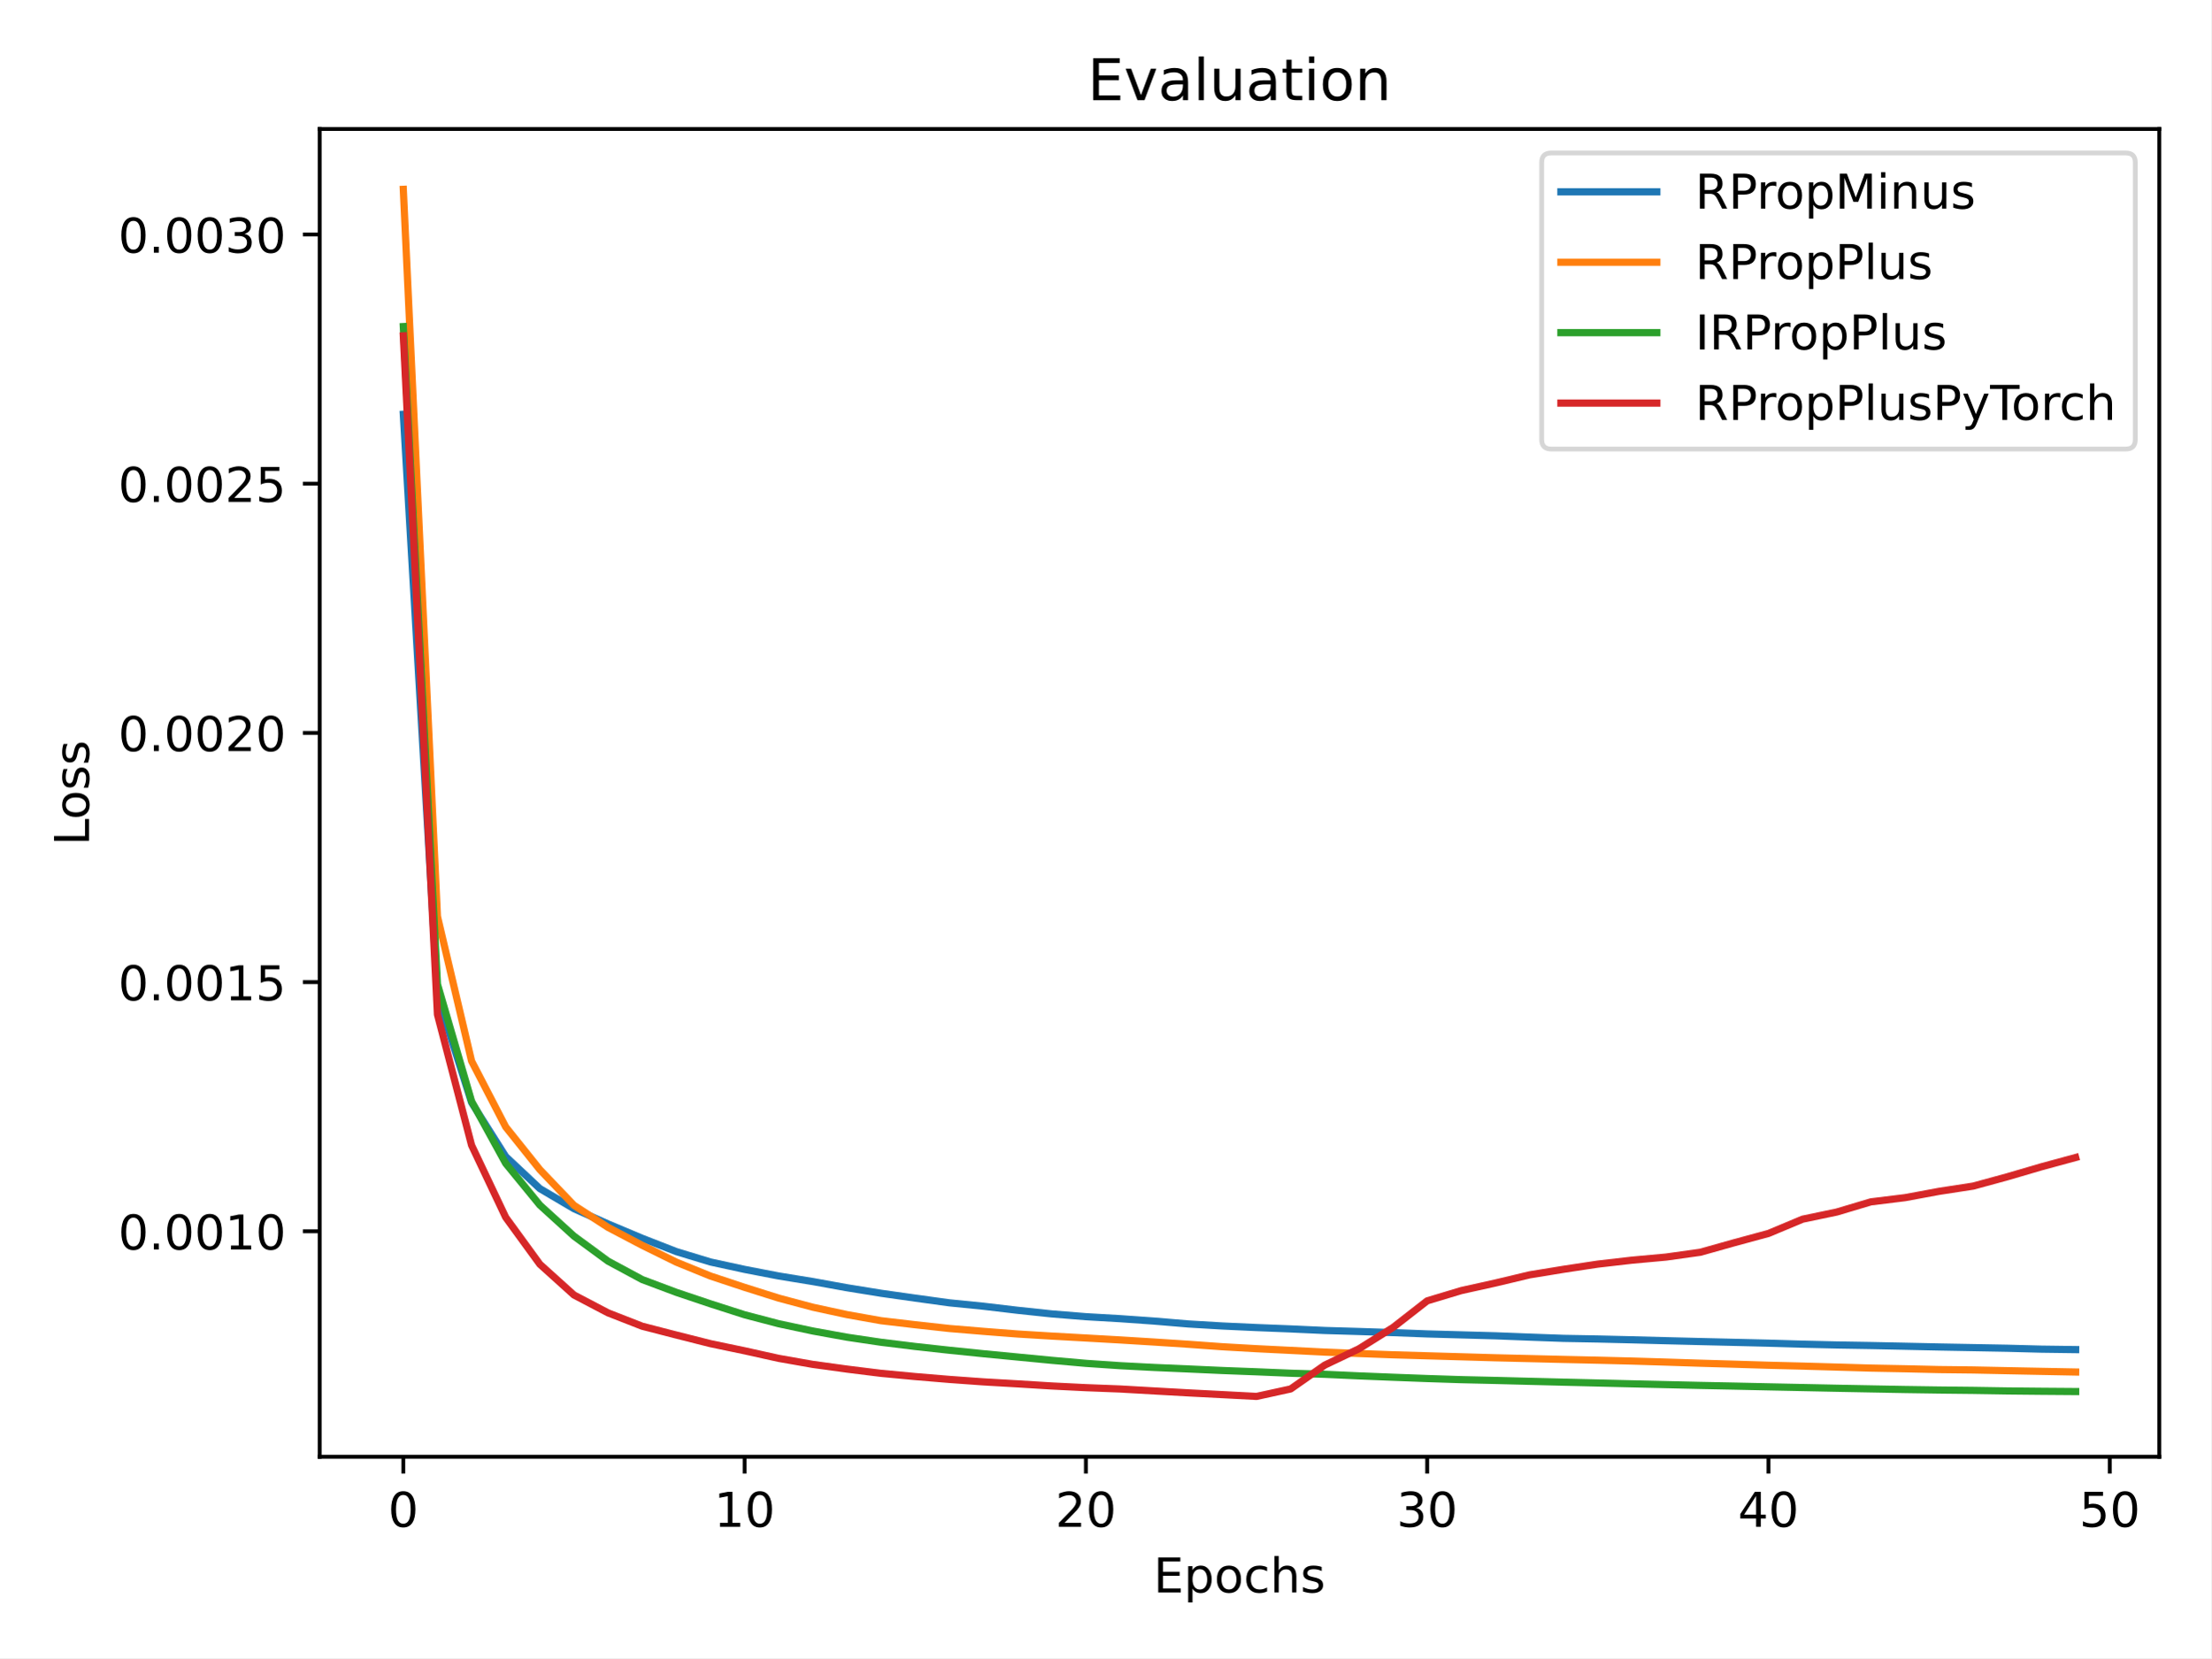
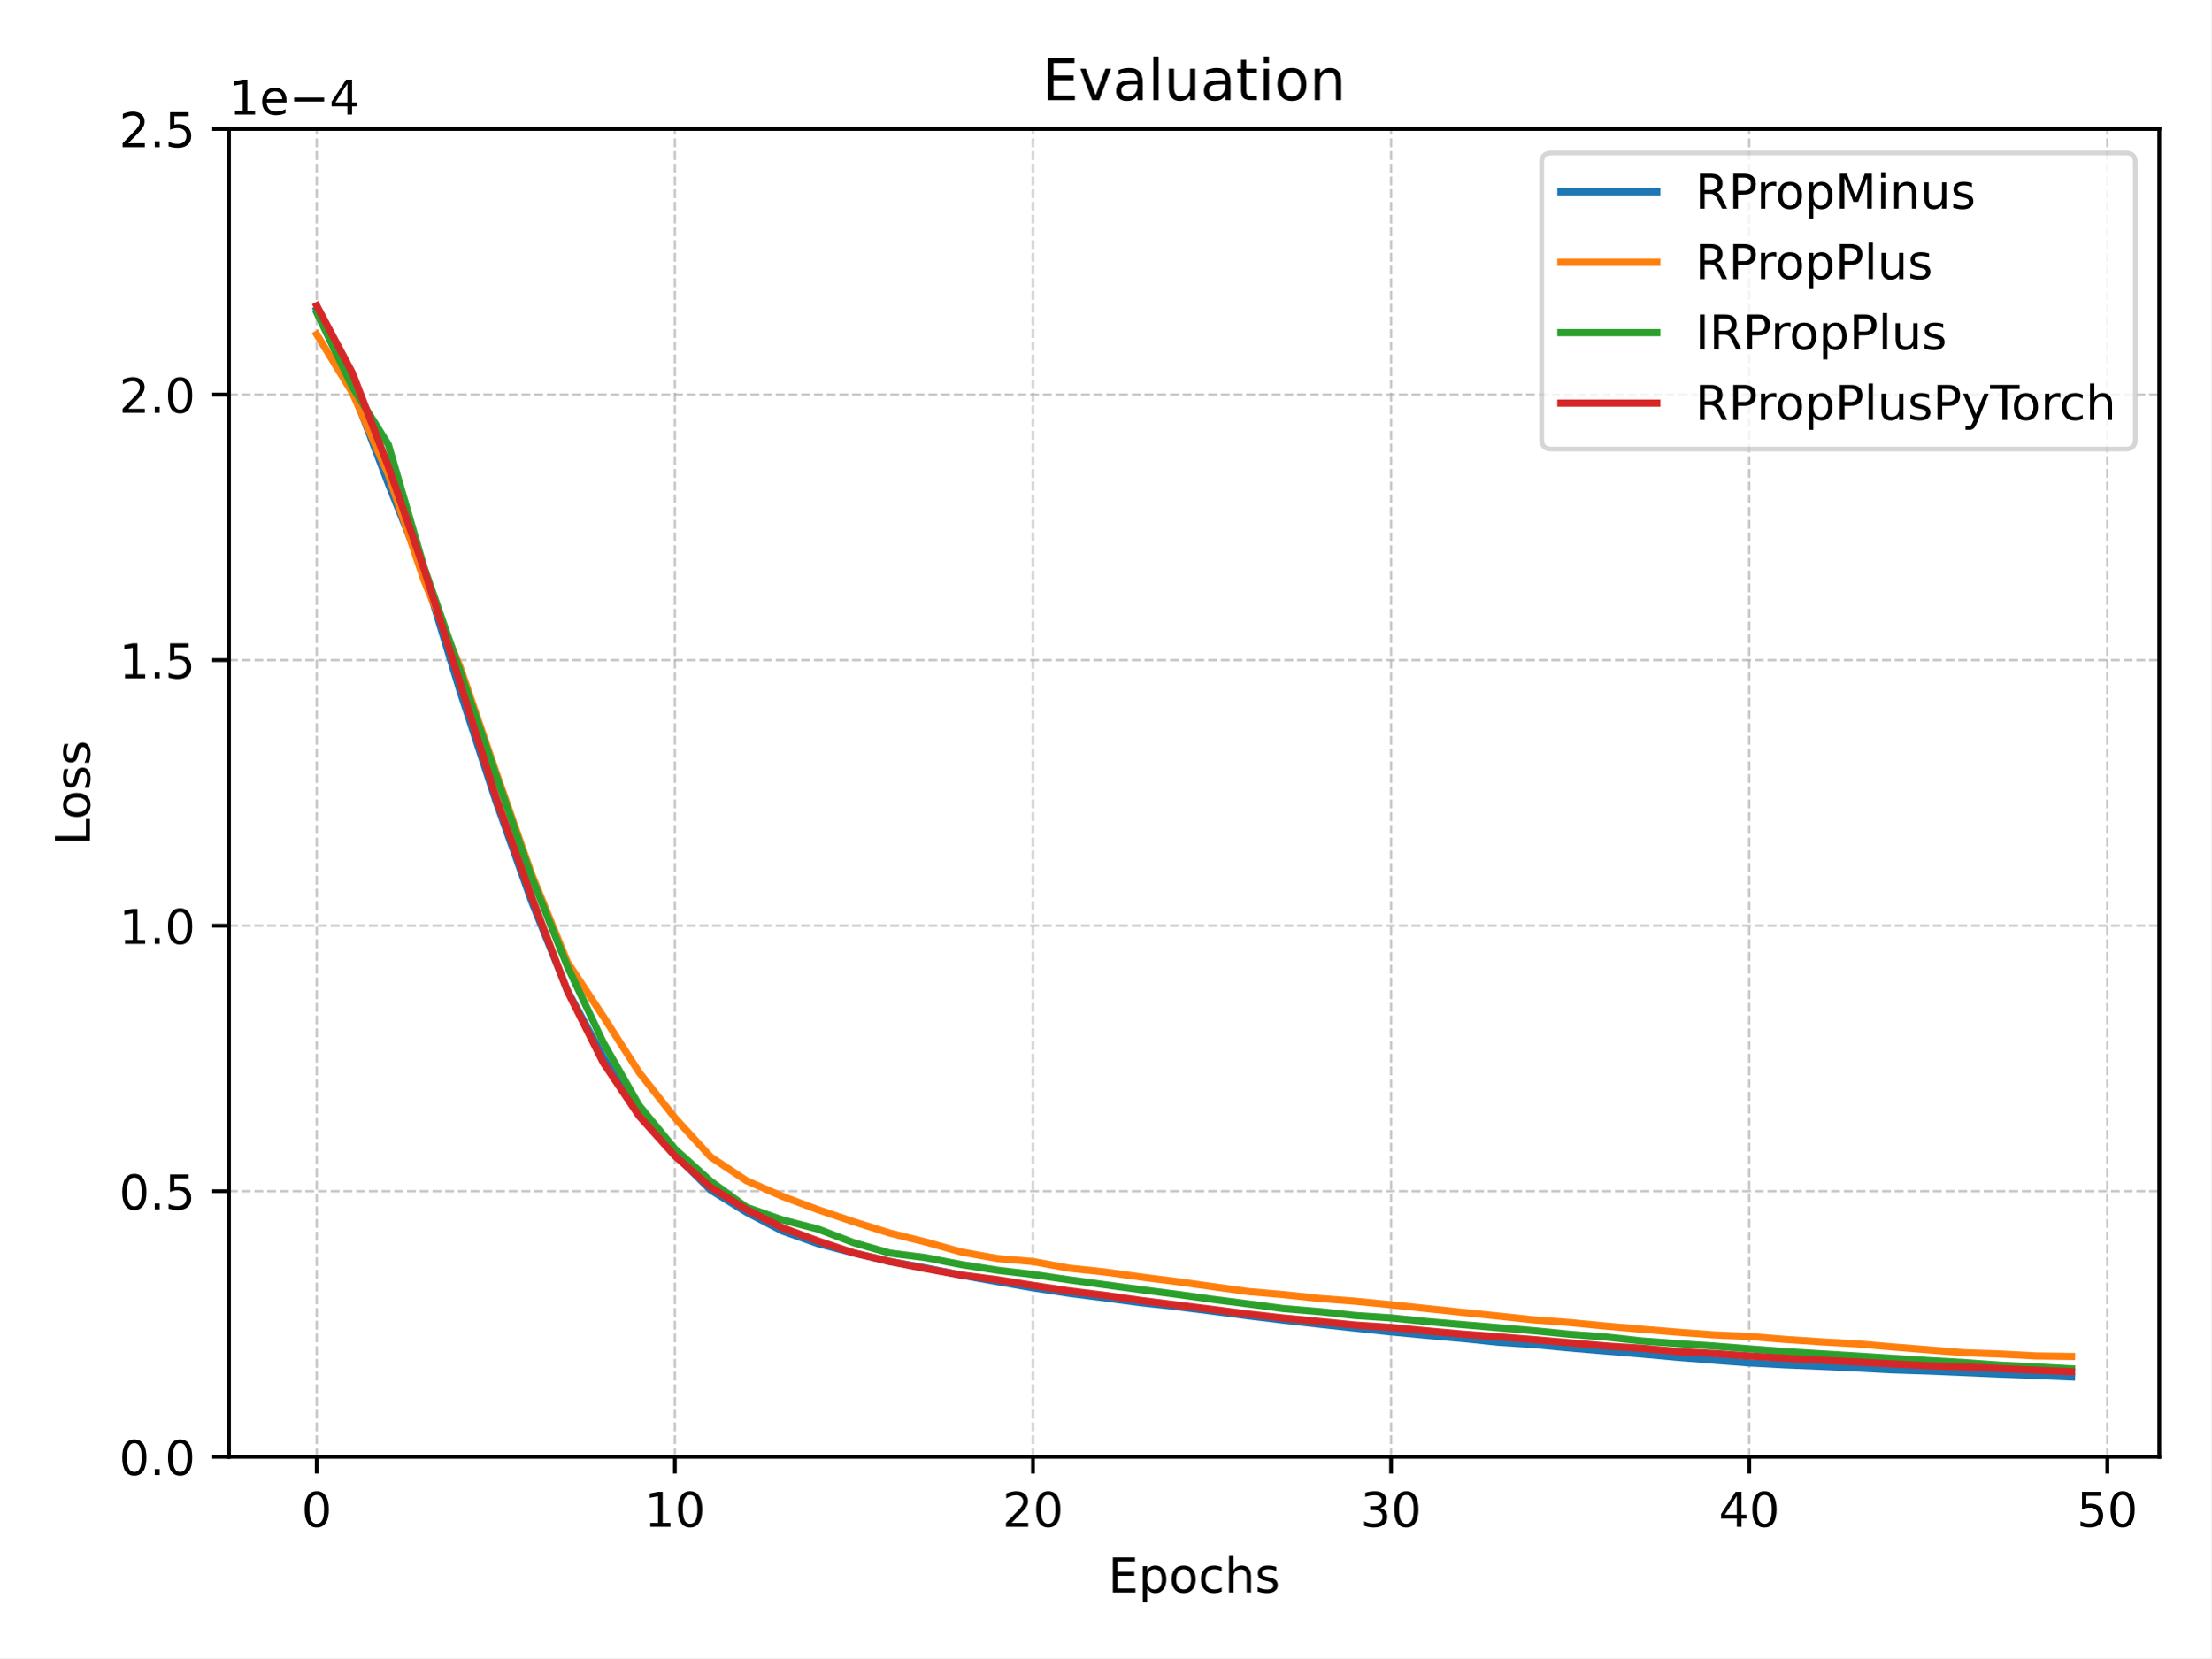
<svg xmlns="http://www.w3.org/2000/svg" xmlns:xlink="http://www.w3.org/1999/xlink" width="460.8pt" height="345.6pt" viewBox="0 0 460.8 345.6" version="1.1">
  <defs>
    <style type="text/css">*{stroke-linejoin: round; stroke-linecap: butt}</style>
  </defs>
  <g id="figure_1">
    <g id="patch_1">
      <path d="M 0 345.6  L 460.8 345.6  L 460.8 0  L 0 0  z " style="fill: #ffffff" />
    </g>
    <g id="axes_1">
      <g id="patch_2">
-         <path d="M 66.62 303.64  L 450 303.64  L 450 26.88  L 66.62 26.88  z " style="fill: #ffffff" />
+         <path d="M 47.72 303.64  L 450 303.64  L 450 26.88  L 47.72 26.88  z " style="fill: #ffffff" />
      </g>
      <g id="matplotlib.axis_1">
        <g id="xtick_1">
          <g id="line2d_1">
-             <defs>
-               <path id="m2c4430bd4d" d="M 0 0  L 0 3.5  " style="stroke: #000000; stroke-width: 0.8" />
-             </defs>
-             <g>
-               <use xlink:href="#m2c4430bd4d" x="84.046" y="303.64" style="stroke: #000000; stroke-width: 0.8" />
+             <path d="M 66.005 303.64  L 66.005 26.88  " clip-path="url(#p4b0871c2a5)" style="fill: none; stroke-dasharray: 1.85,0.8; stroke-dashoffset: 0; stroke: #b0b0b0; stroke-opacity: 0.7; stroke-width: 0.5" />
+           </g>
+           <g id="line2d_2">
+             <defs>
+               <path id="m98de0f324c" d="M 0 0  L 0 3.5  " style="stroke: #000000; stroke-width: 0.8" />
+             </defs>
+             <g>
+               <use xlink:href="#m98de0f324c" x="66.005" y="303.64" style="stroke: #000000; stroke-width: 0.8" />
            </g>
          </g>
          <g id="text_1">
-             <g transform="translate(80.86511 318.2384) scale(0.1 -0.1)">
+             <g transform="translate(62.8242 318.2384) scale(0.1 -0.1)">
              <defs>
                <path id="DejaVuSans-30" d="M 2034 4250  Q 1547 4250 1301 3770  Q 1056 3291 1056 2328  Q 1056 1369 1301 889  Q 1547 409 2034 409  Q 2525 409 2770 889  Q 3016 1369 3016 2328  Q 3016 3291 2770 3770  Q 2525 4250 2034 4250  z M 2034 4750  Q 2819 4750 3233 4129  Q 3647 3509 3647 2328  Q 3647 1150 3233 529  Q 2819 -91 2034 -91  Q 1250 -91 836 529  Q 422 1150 422 2328  Q 422 3509 836 4129  Q 1250 4750 2034 4750  z " transform="scale(0.015625)" />
              </defs>
              <use xlink:href="#DejaVuSans-30" />
            </g>
          </g>
        </g>
        <g id="xtick_2">
-           <g id="line2d_2">
-             <g>
-               <use xlink:href="#m2c4430bd4d" x="155.174" y="303.64" style="stroke: #000000; stroke-width: 0.8" />
+           <g id="line2d_3">
+             <path d="M 140.64 303.64  L 140.64 26.88  " clip-path="url(#p4b0871c2a5)" style="fill: none; stroke-dasharray: 1.85,0.8; stroke-dashoffset: 0; stroke: #b0b0b0; stroke-opacity: 0.7; stroke-width: 0.5" />
+           </g>
+           <g id="line2d_4">
+             <g>
+               <use xlink:href="#m98de0f324c" x="140.64" y="303.64" style="stroke: #000000; stroke-width: 0.8" />
            </g>
          </g>
          <g id="text_2">
-             <g transform="translate(148.8119 318.2384) scale(0.1 -0.1)">
+             <g transform="translate(134.2775 318.2384) scale(0.1 -0.1)">
              <defs>
                <path id="DejaVuSans-31" d="M 794 531  L 1825 531  L 1825 4091  L 703 3866  L 703 4441  L 1819 4666  L 2450 4666  L 2450 531  L 3481 531  L 3481 0  L 794 0  L 794 531  z " transform="scale(0.015625)" />
              </defs>
              <use xlink:href="#DejaVuSans-31" />
              <use xlink:href="#DejaVuSans-30" x="63.623" />
            </g>
          </g>
        </g>
        <g id="xtick_3">
-           <g id="line2d_3">
-             <g>
-               <use xlink:href="#m2c4430bd4d" x="226.302" y="303.64" style="stroke: #000000; stroke-width: 0.8" />
+           <g id="line2d_5">
+             <path d="M 215.274 303.64  L 215.274 26.88  " clip-path="url(#p4b0871c2a5)" style="fill: none; stroke-dasharray: 1.85,0.8; stroke-dashoffset: 0; stroke: #b0b0b0; stroke-opacity: 0.7; stroke-width: 0.5" />
+           </g>
+           <g id="line2d_6">
+             <g>
+               <use xlink:href="#m98de0f324c" x="215.274" y="303.64" style="stroke: #000000; stroke-width: 0.8" />
            </g>
          </g>
          <g id="text_3">
-             <g transform="translate(219.9399 318.2384) scale(0.1 -0.1)">
+             <g transform="translate(208.912 318.2384) scale(0.1 -0.1)">
              <defs>
                <path id="DejaVuSans-32" d="M 1228 531  L 3431 531  L 3431 0  L 469 0  L 469 531  Q 828 903 1448 1529  Q 2069 2156 2228 2338  Q 2531 2678 2651 2914  Q 2772 3150 2772 3378  Q 2772 3750 2511 3984  Q 2250 4219 1831 4219  Q 1534 4219 1204 4116  Q 875 4013 500 3803  L 500 4441  Q 881 4594 1212 4672  Q 1544 4750 1819 4750  Q 2544 4750 2975 4387  Q 3406 4025 3406 3419  Q 3406 3131 3298 2873  Q 3191 2616 2906 2266  Q 2828 2175 2409 1742  Q 1991 1309 1228 531  z " transform="scale(0.015625)" />
              </defs>
              <use xlink:href="#DejaVuSans-32" />
              <use xlink:href="#DejaVuSans-30" x="63.623" />
            </g>
          </g>
        </g>
        <g id="xtick_4">
-           <g id="line2d_4">
-             <g>
-               <use xlink:href="#m2c4430bd4d" x="297.43" y="303.64" style="stroke: #000000; stroke-width: 0.8" />
+           <g id="line2d_7">
+             <path d="M 289.909 303.64  L 289.909 26.88  " clip-path="url(#p4b0871c2a5)" style="fill: none; stroke-dasharray: 1.85,0.8; stroke-dashoffset: 0; stroke: #b0b0b0; stroke-opacity: 0.7; stroke-width: 0.5" />
+           </g>
+           <g id="line2d_8">
+             <g>
+               <use xlink:href="#m98de0f324c" x="289.909" y="303.64" style="stroke: #000000; stroke-width: 0.8" />
            </g>
          </g>
          <g id="text_4">
-             <g transform="translate(291.0679 318.2384) scale(0.1 -0.1)">
+             <g transform="translate(283.5465 318.2384) scale(0.1 -0.1)">
              <defs>
                <path id="DejaVuSans-33" d="M 2597 2516  Q 3050 2419 3304 2112  Q 3559 1806 3559 1356  Q 3559 666 3084 287  Q 2609 -91 1734 -91  Q 1441 -91 1130 -33  Q 819 25 488 141  L 488 750  Q 750 597 1062 519  Q 1375 441 1716 441  Q 2309 441 2620 675  Q 2931 909 2931 1356  Q 2931 1769 2642 2001  Q 2353 2234 1838 2234  L 1294 2234  L 1294 2753  L 1863 2753  Q 2328 2753 2575 2939  Q 2822 3125 2822 3475  Q 2822 3834 2567 4026  Q 2313 4219 1838 4219  Q 1578 4219 1281 4162  Q 984 4106 628 3988  L 628 4550  Q 988 4650 1302 4700  Q 1616 4750 1894 4750  Q 2613 4750 3031 4423  Q 3450 4097 3450 3541  Q 3450 3153 3228 2886  Q 3006 2619 2597 2516  z " transform="scale(0.015625)" />
              </defs>
              <use xlink:href="#DejaVuSans-33" />
              <use xlink:href="#DejaVuSans-30" x="63.623" />
            </g>
          </g>
        </g>
        <g id="xtick_5">
-           <g id="line2d_5">
-             <g>
-               <use xlink:href="#m2c4430bd4d" x="368.558" y="303.64" style="stroke: #000000; stroke-width: 0.8" />
+           <g id="line2d_9">
+             <path d="M 364.543 303.64  L 364.543 26.88  " clip-path="url(#p4b0871c2a5)" style="fill: none; stroke-dasharray: 1.85,0.8; stroke-dashoffset: 0; stroke: #b0b0b0; stroke-opacity: 0.7; stroke-width: 0.5" />
+           </g>
+           <g id="line2d_10">
+             <g>
+               <use xlink:href="#m98de0f324c" x="364.543" y="303.64" style="stroke: #000000; stroke-width: 0.8" />
            </g>
          </g>
          <g id="text_5">
-             <g transform="translate(362.1959 318.2384) scale(0.1 -0.1)">
+             <g transform="translate(358.181 318.2384) scale(0.1 -0.1)">
              <defs>
                <path id="DejaVuSans-34" d="M 2419 4116  L 825 1625  L 2419 1625  L 2419 4116  z M 2253 4666  L 3047 4666  L 3047 1625  L 3713 1625  L 3713 1100  L 3047 1100  L 3047 0  L 2419 0  L 2419 1100  L 313 1100  L 313 1709  L 2253 4666  z " transform="scale(0.015625)" />
              </defs>
              <use xlink:href="#DejaVuSans-34" />
              <use xlink:href="#DejaVuSans-30" x="63.623" />
            </g>
          </g>
        </g>
        <g id="xtick_6">
-           <g id="line2d_6">
-             <g>
-               <use xlink:href="#m2c4430bd4d" x="439.686" y="303.64" style="stroke: #000000; stroke-width: 0.8" />
+           <g id="line2d_11">
+             <path d="M 439.178 303.64  L 439.178 26.88  " clip-path="url(#p4b0871c2a5)" style="fill: none; stroke-dasharray: 1.85,0.8; stroke-dashoffset: 0; stroke: #b0b0b0; stroke-opacity: 0.7; stroke-width: 0.5" />
+           </g>
+           <g id="line2d_12">
+             <g>
+               <use xlink:href="#m98de0f324c" x="439.178" y="303.64" style="stroke: #000000; stroke-width: 0.8" />
            </g>
          </g>
          <g id="text_6">
-             <g transform="translate(433.3239 318.2384) scale(0.1 -0.1)">
+             <g transform="translate(432.8155 318.2384) scale(0.1 -0.1)">
              <defs>
                <path id="DejaVuSans-35" d="M 691 4666  L 3169 4666  L 3169 4134  L 1269 4134  L 1269 2991  Q 1406 3038 1543 3061  Q 1681 3084 1819 3084  Q 2600 3084 3056 2656  Q 3513 2228 3513 1497  Q 3513 744 3044 326  Q 2575 -91 1722 -91  Q 1428 -91 1123 -41  Q 819 9 494 109  L 494 744  Q 775 591 1075 516  Q 1375 441 1709 441  Q 2250 441 2565 725  Q 2881 1009 2881 1497  Q 2881 1984 2565 2268  Q 2250 2553 1709 2553  Q 1456 2553 1204 2497  Q 953 2441 691 2322  L 691 4666  z " transform="scale(0.015625)" />
              </defs>
              <use xlink:href="#DejaVuSans-35" />
              <use xlink:href="#DejaVuSans-30" x="63.623" />
            </g>
          </g>
        </g>
        <g id="text_7">
-           <g transform="translate(240.3944 331.9166) scale(0.1 -0.1)">
+           <g transform="translate(230.9444 331.9166) scale(0.1 -0.1)">
            <defs>
              <path id="DejaVuSans-45" d="M 628 4666  L 3578 4666  L 3578 4134  L 1259 4134  L 1259 2753  L 3481 2753  L 3481 2222  L 1259 2222  L 1259 531  L 3634 531  L 3634 0  L 628 0  L 628 4666  z " transform="scale(0.015625)" />
              <path id="DejaVuSans-70" d="M 1159 525  L 1159 -1331  L 581 -1331  L 581 3500  L 1159 3500  L 1159 2969  Q 1341 3281 1617 3432  Q 1894 3584 2278 3584  Q 2916 3584 3314 3078  Q 3713 2572 3713 1747  Q 3713 922 3314 415  Q 2916 -91 2278 -91  Q 1894 -91 1617 61  Q 1341 213 1159 525  z M 3116 1747  Q 3116 2381 2855 2742  Q 2594 3103 2138 3103  Q 1681 3103 1420 2742  Q 1159 2381 1159 1747  Q 1159 1113 1420 752  Q 1681 391 2138 391  Q 2594 391 2855 752  Q 3116 1113 3116 1747  z " transform="scale(0.015625)" />
              <path id="DejaVuSans-6f" d="M 1959 3097  Q 1497 3097 1228 2736  Q 959 2375 959 1747  Q 959 1119 1226 758  Q 1494 397 1959 397  Q 2419 397 2687 759  Q 2956 1122 2956 1747  Q 2956 2369 2687 2733  Q 2419 3097 1959 3097  z M 1959 3584  Q 2709 3584 3137 3096  Q 3566 2609 3566 1747  Q 3566 888 3137 398  Q 2709 -91 1959 -91  Q 1206 -91 779 398  Q 353 888 353 1747  Q 353 2609 779 3096  Q 1206 3584 1959 3584  z " transform="scale(0.015625)" />
              <path id="DejaVuSans-63" d="M 3122 3366  L 3122 2828  Q 2878 2963 2633 3030  Q 2388 3097 2138 3097  Q 1578 3097 1268 2742  Q 959 2388 959 1747  Q 959 1106 1268 751  Q 1578 397 2138 397  Q 2388 397 2633 464  Q 2878 531 3122 666  L 3122 134  Q 2881 22 2623 -34  Q 2366 -91 2075 -91  Q 1284 -91 818 406  Q 353 903 353 1747  Q 353 2603 823 3093  Q 1294 3584 2113 3584  Q 2378 3584 2631 3529  Q 2884 3475 3122 3366  z " transform="scale(0.015625)" />
              <path id="DejaVuSans-68" d="M 3513 2113  L 3513 0  L 2938 0  L 2938 2094  Q 2938 2591 2744 2837  Q 2550 3084 2163 3084  Q 1697 3084 1428 2787  Q 1159 2491 1159 1978  L 1159 0  L 581 0  L 581 4863  L 1159 4863  L 1159 2956  Q 1366 3272 1645 3428  Q 1925 3584 2291 3584  Q 2894 3584 3203 3211  Q 3513 2838 3513 2113  z " transform="scale(0.015625)" />
              <path id="DejaVuSans-73" d="M 2834 3397  L 2834 2853  Q 2591 2978 2328 3040  Q 2066 3103 1784 3103  Q 1356 3103 1142 2972  Q 928 2841 928 2578  Q 928 2378 1081 2264  Q 1234 2150 1697 2047  L 1894 2003  Q 2506 1872 2764 1633  Q 3022 1394 3022 966  Q 3022 478 2636 193  Q 2250 -91 1575 -91  Q 1294 -91 989 -36  Q 684 19 347 128  L 347 722  Q 666 556 975 473  Q 1284 391 1588 391  Q 1994 391 2212 530  Q 2431 669 2431 922  Q 2431 1156 2273 1281  Q 2116 1406 1581 1522  L 1381 1569  Q 847 1681 609 1914  Q 372 2147 372 2553  Q 372 3047 722 3315  Q 1072 3584 1716 3584  Q 2034 3584 2315 3537  Q 2597 3491 2834 3397  z " transform="scale(0.015625)" />
            </defs>
            <use xlink:href="#DejaVuSans-45" />
            <use xlink:href="#DejaVuSans-70" x="63.184" />
            <use xlink:href="#DejaVuSans-6f" x="126.66" />
            <use xlink:href="#DejaVuSans-63" x="187.842" />
            <use xlink:href="#DejaVuSans-68" x="242.822" />
            <use xlink:href="#DejaVuSans-73" x="306.201" />
          </g>
        </g>
      </g>
      <g id="matplotlib.axis_2">
        <g id="ytick_1">
-           <g id="line2d_7">
-             <defs>
-               <path id="m744b1670d0" d="M 0 0  L -3.5 0  " style="stroke: #000000; stroke-width: 0.8" />
-             </defs>
-             <g>
-               <use xlink:href="#m744b1670d0" x="66.62" y="256.642" style="stroke: #000000; stroke-width: 0.8" />
+           <g id="line2d_13">
+             <path d="M 47.72 303.64  L 450 303.64  " clip-path="url(#p4b0871c2a5)" style="fill: none; stroke-dasharray: 1.85,0.8; stroke-dashoffset: 0; stroke: #b0b0b0; stroke-opacity: 0.7; stroke-width: 0.5" />
+           </g>
+           <g id="line2d_14">
+             <defs>
+               <path id="m080b3e61cd" d="M 0 0  L -3.5 0  " style="stroke: #000000; stroke-width: 0.8" />
+             </defs>
+             <g>
+               <use xlink:href="#m080b3e61cd" x="47.72" y="303.64" style="stroke: #000000; stroke-width: 0.8" />
            </g>
          </g>
          <g id="text_8">
-             <g transform="translate(24.62937 260.4413) scale(0.1 -0.1)">
+             <g transform="translate(24.81687 307.4392) scale(0.1 -0.1)">
              <defs>
                <path id="DejaVuSans-2e" d="M 684 794  L 1344 794  L 1344 0  L 684 0  L 684 794  z " transform="scale(0.015625)" />
              </defs>
              <use xlink:href="#DejaVuSans-30" />
              <use xlink:href="#DejaVuSans-2e" x="63.623" />
              <use xlink:href="#DejaVuSans-30" x="95.41" />
-               <use xlink:href="#DejaVuSans-30" x="159.033" />
-               <use xlink:href="#DejaVuSans-31" x="222.656" />
-               <use xlink:href="#DejaVuSans-30" x="286.279" />
            </g>
          </g>
        </g>
        <g id="ytick_2">
-           <g id="line2d_8">
-             <g>
-               <use xlink:href="#m744b1670d0" x="66.62" y="204.698" style="stroke: #000000; stroke-width: 0.8" />
+           <g id="line2d_15">
+             <path d="M 47.72 248.288  L 450 248.288  " clip-path="url(#p4b0871c2a5)" style="fill: none; stroke-dasharray: 1.85,0.8; stroke-dashoffset: 0; stroke: #b0b0b0; stroke-opacity: 0.7; stroke-width: 0.5" />
+           </g>
+           <g id="line2d_16">
+             <g>
+               <use xlink:href="#m080b3e61cd" x="47.72" y="248.288" style="stroke: #000000; stroke-width: 0.8" />
            </g>
          </g>
          <g id="text_9">
-             <g transform="translate(24.62937 208.4971) scale(0.1 -0.1)">
+             <g transform="translate(24.81687 252.0872) scale(0.1 -0.1)">
              <use xlink:href="#DejaVuSans-30" />
              <use xlink:href="#DejaVuSans-2e" x="63.623" />
+               <use xlink:href="#DejaVuSans-35" x="95.41" />
+             </g>
+           </g>
+         </g>
+         <g id="ytick_3">
+           <g id="line2d_17">
+             <path d="M 47.72 192.936  L 450 192.936  " clip-path="url(#p4b0871c2a5)" style="fill: none; stroke-dasharray: 1.85,0.8; stroke-dashoffset: 0; stroke: #b0b0b0; stroke-opacity: 0.7; stroke-width: 0.5" />
+           </g>
+           <g id="line2d_18">
+             <g>
+               <use xlink:href="#m080b3e61cd" x="47.72" y="192.936" style="stroke: #000000; stroke-width: 0.8" />
+             </g>
+           </g>
+           <g id="text_10">
+             <g transform="translate(24.81687 196.7352) scale(0.1 -0.1)">
+               <use xlink:href="#DejaVuSans-31" />
+               <use xlink:href="#DejaVuSans-2e" x="63.623" />
              <use xlink:href="#DejaVuSans-30" x="95.41" />
-               <use xlink:href="#DejaVuSans-30" x="159.033" />
-               <use xlink:href="#DejaVuSans-31" x="222.656" />
-               <use xlink:href="#DejaVuSans-35" x="286.279" />
-             </g>
-           </g>
-         </g>
-         <g id="ytick_3">
-           <g id="line2d_9">
-             <g>
-               <use xlink:href="#m744b1670d0" x="66.62" y="152.754" style="stroke: #000000; stroke-width: 0.8" />
-             </g>
-           </g>
-           <g id="text_10">
-             <g transform="translate(24.62937 156.5529) scale(0.1 -0.1)">
-               <use xlink:href="#DejaVuSans-30" />
+             </g>
+           </g>
+         </g>
+         <g id="ytick_4">
+           <g id="line2d_19">
+             <path d="M 47.72 137.584  L 450 137.584  " clip-path="url(#p4b0871c2a5)" style="fill: none; stroke-dasharray: 1.85,0.8; stroke-dashoffset: 0; stroke: #b0b0b0; stroke-opacity: 0.7; stroke-width: 0.5" />
+           </g>
+           <g id="line2d_20">
+             <g>
+               <use xlink:href="#m080b3e61cd" x="47.72" y="137.584" style="stroke: #000000; stroke-width: 0.8" />
+             </g>
+           </g>
+           <g id="text_11">
+             <g transform="translate(24.81687 141.3832) scale(0.1 -0.1)">
+               <use xlink:href="#DejaVuSans-31" />
+               <use xlink:href="#DejaVuSans-2e" x="63.623" />
+               <use xlink:href="#DejaVuSans-35" x="95.41" />
+             </g>
+           </g>
+         </g>
+         <g id="ytick_5">
+           <g id="line2d_21">
+             <path d="M 47.72 82.232  L 450 82.232  " clip-path="url(#p4b0871c2a5)" style="fill: none; stroke-dasharray: 1.85,0.8; stroke-dashoffset: 0; stroke: #b0b0b0; stroke-opacity: 0.7; stroke-width: 0.5" />
+           </g>
+           <g id="line2d_22">
+             <g>
+               <use xlink:href="#m080b3e61cd" x="47.72" y="82.232" style="stroke: #000000; stroke-width: 0.8" />
+             </g>
+           </g>
+           <g id="text_12">
+             <g transform="translate(24.81687 86.03122) scale(0.1 -0.1)">
+               <use xlink:href="#DejaVuSans-32" />
              <use xlink:href="#DejaVuSans-2e" x="63.623" />
              <use xlink:href="#DejaVuSans-30" x="95.41" />
-               <use xlink:href="#DejaVuSans-30" x="159.033" />
-               <use xlink:href="#DejaVuSans-32" x="222.656" />
-               <use xlink:href="#DejaVuSans-30" x="286.279" />
-             </g>
-           </g>
-         </g>
-         <g id="ytick_4">
-           <g id="line2d_10">
-             <g>
-               <use xlink:href="#m744b1670d0" x="66.62" y="100.809" style="stroke: #000000; stroke-width: 0.8" />
-             </g>
-           </g>
-           <g id="text_11">
-             <g transform="translate(24.62937 104.6087) scale(0.1 -0.1)">
-               <use xlink:href="#DejaVuSans-30" />
-               <use xlink:href="#DejaVuSans-2e" x="63.623" />
-               <use xlink:href="#DejaVuSans-30" x="95.41" />
-               <use xlink:href="#DejaVuSans-30" x="159.033" />
-               <use xlink:href="#DejaVuSans-32" x="222.656" />
-               <use xlink:href="#DejaVuSans-35" x="286.279" />
-             </g>
-           </g>
-         </g>
-         <g id="ytick_5">
-           <g id="line2d_11">
-             <g>
-               <use xlink:href="#m744b1670d0" x="66.62" y="48.865" style="stroke: #000000; stroke-width: 0.8" />
-             </g>
-           </g>
-           <g id="text_12">
-             <g transform="translate(24.62937 52.66449) scale(0.1 -0.1)">
-               <use xlink:href="#DejaVuSans-30" />
-               <use xlink:href="#DejaVuSans-2e" x="63.623" />
-               <use xlink:href="#DejaVuSans-30" x="95.41" />
-               <use xlink:href="#DejaVuSans-30" x="159.033" />
-               <use xlink:href="#DejaVuSans-33" x="222.656" />
-               <use xlink:href="#DejaVuSans-30" x="286.279" />
-             </g>
-           </g>
-         </g>
-         <g id="text_13">
-           <g transform="translate(18.54969 176.2272) rotate(-90) scale(0.1 -0.1)">
+             </g>
+           </g>
+         </g>
+         <g id="ytick_6">
+           <g id="line2d_23">
+             <path d="M 47.72 26.88  L 450 26.88  " clip-path="url(#p4b0871c2a5)" style="fill: none; stroke-dasharray: 1.85,0.8; stroke-dashoffset: 0; stroke: #b0b0b0; stroke-opacity: 0.7; stroke-width: 0.5" />
+           </g>
+           <g id="line2d_24">
+             <g>
+               <use xlink:href="#m080b3e61cd" x="47.72" y="26.88" style="stroke: #000000; stroke-width: 0.8" />
+             </g>
+           </g>
+           <g id="text_13">
+             <g transform="translate(24.81687 30.67922) scale(0.1 -0.1)">
+               <use xlink:href="#DejaVuSans-32" />
+               <use xlink:href="#DejaVuSans-2e" x="63.623" />
+               <use xlink:href="#DejaVuSans-35" x="95.41" />
+             </g>
+           </g>
+         </g>
+         <g id="text_14">
+           <g transform="translate(18.73719 176.2272) rotate(-90) scale(0.1 -0.1)">
            <defs>
              <path id="DejaVuSans-4c" d="M 628 4666  L 1259 4666  L 1259 531  L 3531 531  L 3531 0  L 628 0  L 628 4666  z " transform="scale(0.015625)" />
            </defs>
            <use xlink:href="#DejaVuSans-4c" />
            <use xlink:href="#DejaVuSans-6f" x="53.963" />
            <use xlink:href="#DejaVuSans-73" x="115.145" />
            <use xlink:href="#DejaVuSans-73" x="167.244" />
          </g>
        </g>
-       </g>
-       <g id="line2d_12">
-         <path d="M 84.046 86.345  L 91.159 207.446  L 98.272 229.794  L 105.385 241.061  L 112.498 247.742  L 119.61 251.934  L 126.723 255.113  L 133.836 258.102  L 140.949 260.877  L 148.062 263.039  L 155.174 264.585  L 162.287 265.959  L 169.4 267.12  L 176.513 268.409  L 183.626 269.561  L 190.738 270.573  L 197.851 271.553  L 204.964 272.267  L 212.077 273.107  L 219.19 273.864  L 226.302 274.44  L 233.415 274.854  L 240.528 275.357  L 247.641 275.956  L 254.754 276.38  L 261.866 276.709  L 268.979 276.992  L 276.092 277.317  L 283.205 277.526  L 290.318 277.759  L 297.43 278.033  L 304.543 278.231  L 311.656 278.427  L 318.769 278.703  L 325.882 278.962  L 332.994 279.09  L 340.107 279.259  L 347.22 279.446  L 354.333 279.622  L 361.446 279.79  L 368.558 279.962  L 375.671 280.17  L 382.784 280.336  L 389.897 280.455  L 397.01 280.603  L 404.122 280.755  L 411.235 280.887  L 418.348 281.018  L 425.461 281.206  L 432.574 281.302  " clip-path="url(#p4a4a2e951b)" style="fill: none; stroke: #1f77b4; stroke-width: 1.5; stroke-linecap: square" />
-       </g>
-       <g id="line2d_13">
-         <path d="M 84.046 39.46  L 91.159 191.01  L 98.272 221.155  L 105.385 234.888  L 112.498 243.784  L 119.61 251.228  L 126.723 255.834  L 133.836 259.57  L 140.949 263.074  L 148.062 265.972  L 155.174 268.33  L 162.287 270.573  L 169.4 272.471  L 176.513 274.013  L 183.626 275.281  L 190.738 276.118  L 197.851 276.906  L 204.964 277.499  L 212.077 278.051  L 219.19 278.487  L 226.302 278.884  L 233.415 279.285  L 240.528 279.726  L 247.641 280.192  L 254.754 280.706  L 261.866 281.112  L 268.979 281.466  L 276.092 281.825  L 283.205 282.116  L 290.318 282.383  L 297.43 282.592  L 304.543 282.798  L 311.656 283.007  L 318.769 283.178  L 325.882 283.353  L 332.994 283.512  L 340.107 283.69  L 347.22 283.905  L 354.333 284.136  L 361.446 284.342  L 368.558 284.562  L 375.671 284.742  L 382.784 284.947  L 389.897 285.158  L 397.01 285.297  L 404.122 285.463  L 411.235 285.545  L 418.348 285.693  L 425.461 285.836  L 432.574 285.974  " clip-path="url(#p4a4a2e951b)" style="fill: none; stroke: #ff7f0e; stroke-width: 1.5; stroke-linecap: square" />
-       </g>
-       <g id="line2d_14">
-         <path d="M 84.046 68.066  L 91.159 205.126  L 98.272 229.547  L 105.385 242.489  L 112.498 251.174  L 119.61 257.649  L 126.723 262.873  L 133.836 266.702  L 140.949 269.371  L 148.062 271.761  L 155.174 274.042  L 162.287 275.91  L 169.4 277.426  L 176.513 278.719  L 183.626 279.776  L 190.738 280.651  L 197.851 281.436  L 204.964 282.162  L 212.077 282.85  L 219.19 283.538  L 226.302 284.165  L 233.415 284.654  L 240.528 285.026  L 247.641 285.337  L 254.754 285.656  L 261.866 285.927  L 268.979 286.225  L 276.092 286.452  L 283.205 286.778  L 290.318 287.065  L 297.43 287.331  L 304.543 287.564  L 311.656 287.728  L 318.769 287.912  L 325.882 288.091  L 332.994 288.263  L 340.107 288.435  L 347.22 288.6  L 354.333 288.765  L 361.446 288.908  L 368.558 289.063  L 375.671 289.209  L 382.784 289.356  L 389.897 289.491  L 397.01 289.623  L 404.122 289.728  L 411.235 289.806  L 418.348 289.921  L 425.461 289.992  L 432.574 290.046  " clip-path="url(#p4a4a2e951b)" style="fill: none; stroke: #2ca02c; stroke-width: 1.5; stroke-linecap: square" />
-       </g>
-       <g id="line2d_15">
-         <path d="M 84.046 69.99  L 91.159 211.451  L 98.272 238.708  L 105.385 253.731  L 112.498 263.5  L 119.61 269.919  L 126.723 273.649  L 133.836 276.429  L 140.949 278.266  L 148.062 280.064  L 155.174 281.552  L 162.287 283.131  L 169.4 284.385  L 176.513 285.367  L 183.626 286.251  L 190.738 286.922  L 197.851 287.515  L 204.964 288.03  L 212.077 288.443  L 219.19 288.881  L 226.302 289.235  L 233.415 289.511  L 240.528 289.919  L 247.641 290.318  L 254.754 290.685  L 261.866 291.06  L 268.979 289.504  L 276.092 284.529  L 283.205 281.136  L 290.318 276.688  L 297.43 271.14  L 304.543 268.999  L 311.656 267.42  L 318.769 265.723  L 325.882 264.559  L 332.994 263.481  L 340.107 262.664  L 347.22 262.012  L 354.333 261.017  L 361.446 259.019  L 368.558 257.091  L 375.671 254.115  L 382.784 252.629  L 389.897 250.507  L 397.01 249.632  L 404.122 248.314  L 411.235 247.218  L 418.348 245.275  L 425.461 243.191  L 432.574 241.259  " clip-path="url(#p4a4a2e951b)" style="fill: none; stroke: #d62728; stroke-width: 1.5; stroke-linecap: square" />
+         <g id="text_15">
+           <g transform="translate(47.72 23.88) scale(0.1 -0.1)">
+             <defs>
+               <path id="DejaVuSans-65" d="M 3597 1894  L 3597 1613  L 953 1613  Q 991 1019 1311 708  Q 1631 397 2203 397  Q 2534 397 2845 478  Q 3156 559 3463 722  L 3463 178  Q 3153 47 2828 -22  Q 2503 -91 2169 -91  Q 1331 -91 842 396  Q 353 884 353 1716  Q 353 2575 817 3079  Q 1281 3584 2069 3584  Q 2775 3584 3186 3129  Q 3597 2675 3597 1894  z M 3022 2063  Q 3016 2534 2758 2815  Q 2500 3097 2075 3097  Q 1594 3097 1305 2825  Q 1016 2553 972 2059  L 3022 2063  z " transform="scale(0.015625)" />
+               <path id="DejaVuSans-2212" d="M 678 2272  L 4684 2272  L 4684 1741  L 678 1741  L 678 2272  z " transform="scale(0.015625)" />
+             </defs>
+             <use xlink:href="#DejaVuSans-31" />
+             <use xlink:href="#DejaVuSans-65" x="63.623" />
+             <use xlink:href="#DejaVuSans-2212" x="125.146" />
+             <use xlink:href="#DejaVuSans-34" x="208.936" />
+           </g>
+         </g>
+       </g>
+       <g id="line2d_25">
+         <path d="M 66.005 64.572  L 73.469 81.2  L 80.932 100.872  L 88.396 119.515  L 95.859 144.045  L 103.323 166.91  L 110.786 187.893  L 118.25 206.47  L 125.713 220.345  L 133.177 232.415  L 140.64 240.631  L 148.103 248.062  L 155.567 252.684  L 163.03 256.583  L 170.494 259.229  L 177.957 261.172  L 185.421 262.946  L 192.884 264.279  L 200.348 265.799  L 207.811 267.136  L 215.274 268.432  L 222.738 269.569  L 230.201 270.529  L 237.665 271.52  L 245.128 272.339  L 252.592 273.283  L 260.055 274.259  L 267.519 275.168  L 274.982 276.015  L 282.446 276.831  L 289.909 277.618  L 297.372 278.334  L 304.836 278.992  L 312.299 279.766  L 319.763 280.265  L 327.226 280.969  L 334.69 281.601  L 342.153 282.222  L 349.617 282.908  L 357.08 283.503  L 364.543 284.071  L 372.007 284.478  L 379.47 284.783  L 386.934 285.126  L 394.397 285.524  L 401.861 285.763  L 409.324 286.082  L 416.788 286.409  L 424.251 286.694  L 431.715 287.008  " clip-path="url(#p4b0871c2a5)" style="fill: none; stroke: #1f77b4; stroke-width: 1.5; stroke-linecap: square" />
+       </g>
+       <g id="line2d_26">
+         <path d="M 66.005 69.691  L 73.469 81.928  L 80.932 98.899  L 88.396 121.042  L 95.859 138.978  L 103.323 160.827  L 110.786 182.196  L 118.25 200.544  L 125.713 211.858  L 133.177 223.498  L 140.64 232.984  L 148.103 241.14  L 155.567 246.104  L 163.03 249.365  L 170.494 252.152  L 177.957 254.674  L 185.421 257.015  L 192.884 258.871  L 200.348 260.964  L 207.811 262.317  L 215.274 262.958  L 222.738 264.328  L 230.201 265.127  L 237.665 266.164  L 245.128 267.118  L 252.592 268.158  L 260.055 269.204  L 267.519 269.847  L 274.982 270.653  L 282.446 271.222  L 289.909 271.968  L 297.372 272.754  L 304.836 273.549  L 312.299 274.32  L 319.763 275.123  L 327.226 275.673  L 334.69 276.406  L 342.153 277.058  L 349.617 277.674  L 357.08 278.232  L 364.543 278.567  L 372.007 279.177  L 379.47 279.681  L 386.934 280.1  L 394.397 280.741  L 401.861 281.349  L 409.324 281.962  L 416.788 282.217  L 424.251 282.62  L 431.715 282.724  " clip-path="url(#p4b0871c2a5)" style="fill: none; stroke: #ff7f0e; stroke-width: 1.5; stroke-linecap: square" />
+       </g>
+       <g id="line2d_27">
+         <path d="M 66.005 65.14  L 73.469 80.684  L 80.932 92.697  L 88.396 118.343  L 95.859 139.83  L 103.323 161.486  L 110.786 182.87  L 118.25 201.439  L 125.713 217.292  L 133.177 230.395  L 140.64 239.474  L 148.103 246.204  L 155.567 251.638  L 163.03 254.268  L 170.494 256.195  L 177.957 259.041  L 185.421 261.186  L 192.884 262.133  L 200.348 263.583  L 207.811 264.759  L 215.274 265.65  L 222.738 266.754  L 230.201 267.779  L 237.665 268.804  L 245.128 269.766  L 252.592 270.816  L 260.055 271.773  L 267.519 272.765  L 274.982 273.389  L 282.446 274.202  L 289.909 274.701  L 297.372 275.461  L 304.836 276.107  L 312.299 276.747  L 319.763 277.379  L 327.226 278.123  L 334.69 278.677  L 342.153 279.508  L 349.617 280.058  L 357.08 280.555  L 364.543 281.151  L 372.007 281.72  L 379.47 282.18  L 386.934 282.642  L 394.397 283.117  L 401.861 283.586  L 409.324 284.005  L 416.788 284.544  L 424.251 284.903  L 431.715 285.308  " clip-path="url(#p4b0871c2a5)" style="fill: none; stroke: #2ca02c; stroke-width: 1.5; stroke-linecap: square" />
+       </g>
+       <g id="line2d_28">
+         <path d="M 66.005 63.713  L 73.469 77.789  L 80.932 97.243  L 88.396 118.669  L 95.859 142.286  L 103.323 166.063  L 110.786 186.97  L 118.25 206.598  L 125.713 221.484  L 133.177 232.609  L 140.64 240.936  L 148.103 247.474  L 155.567 252.089  L 163.03 255.9  L 170.494 258.67  L 177.957 261.159  L 185.421 262.942  L 192.884 264.424  L 200.348 265.769  L 207.811 266.737  L 215.274 267.925  L 222.738 269.063  L 230.201 269.986  L 237.665 271.049  L 245.128 271.995  L 252.592 272.915  L 260.055 273.897  L 267.519 274.724  L 274.982 275.449  L 282.446 276.191  L 289.909 276.695  L 297.372 277.404  L 304.836 278.078  L 312.299 278.643  L 319.763 279.234  L 327.226 279.884  L 334.69 280.549  L 342.153 281.035  L 349.617 281.719  L 357.08 282.113  L 364.543 282.645  L 372.007 283.096  L 379.47 283.502  L 386.934 283.88  L 394.397 284.278  L 401.861 284.668  L 409.324 284.902  L 416.788 285.251  L 424.251 285.59  L 431.715 285.908  " clip-path="url(#p4b0871c2a5)" style="fill: none; stroke: #d62728; stroke-width: 1.5; stroke-linecap: square" />
      </g>
      <g id="patch_3">
-         <path d="M 66.62 303.64  L 66.62 26.88  " style="fill: none; stroke: #000000; stroke-width: 0.8; stroke-linejoin: miter; stroke-linecap: square" />
+         <path d="M 47.72 303.64  L 47.72 26.88  " style="fill: none; stroke: #000000; stroke-width: 0.8; stroke-linejoin: miter; stroke-linecap: square" />
      </g>
      <g id="patch_4">
        <path d="M 450 303.64  L 450 26.88  " style="fill: none; stroke: #000000; stroke-width: 0.8; stroke-linejoin: miter; stroke-linecap: square" />
      </g>
      <g id="patch_5">
-         <path d="M 66.62 303.64  L 450 303.64  " style="fill: none; stroke: #000000; stroke-width: 0.8; stroke-linejoin: miter; stroke-linecap: square" />
+         <path d="M 47.72 303.64  L 450 303.64  " style="fill: none; stroke: #000000; stroke-width: 0.8; stroke-linejoin: miter; stroke-linecap: square" />
      </g>
      <g id="patch_6">
-         <path d="M 66.62 26.88  L 450 26.88  " style="fill: none; stroke: #000000; stroke-width: 0.8; stroke-linejoin: miter; stroke-linecap: square" />
-       </g>
-       <g id="text_14">
-         <g transform="translate(226.6516 20.88) scale(0.12 -0.12)">
+         <path d="M 47.72 26.88  L 450 26.88  " style="fill: none; stroke: #000000; stroke-width: 0.8; stroke-linejoin: miter; stroke-linecap: square" />
+       </g>
+       <g id="text_16">
+         <g transform="translate(217.2016 20.88) scale(0.12 -0.12)">
          <defs>
            <path id="DejaVuSans-76" d="M 191 3500  L 800 3500  L 1894 563  L 2988 3500  L 3597 3500  L 2284 0  L 1503 0  L 191 3500  z " transform="scale(0.015625)" />
            <path id="DejaVuSans-61" d="M 2194 1759  Q 1497 1759 1228 1600  Q 959 1441 959 1056  Q 959 750 1161 570  Q 1363 391 1709 391  Q 2188 391 2477 730  Q 2766 1069 2766 1631  L 2766 1759  L 2194 1759  z M 3341 1997  L 3341 0  L 2766 0  L 2766 531  Q 2569 213 2275 61  Q 1981 -91 1556 -91  Q 1019 -91 701 211  Q 384 513 384 1019  Q 384 1609 779 1909  Q 1175 2209 1959 2209  L 2766 2209  L 2766 2266  Q 2766 2663 2505 2880  Q 2244 3097 1772 3097  Q 1472 3097 1187 3025  Q 903 2953 641 2809  L 641 3341  Q 956 3463 1253 3523  Q 1550 3584 1831 3584  Q 2591 3584 2966 3190  Q 3341 2797 3341 1997  z " transform="scale(0.015625)" />
            <path id="DejaVuSans-6c" d="M 603 4863  L 1178 4863  L 1178 0  L 603 0  L 603 4863  z " transform="scale(0.015625)" />
            <path id="DejaVuSans-75" d="M 544 1381  L 544 3500  L 1119 3500  L 1119 1403  Q 1119 906 1312 657  Q 1506 409 1894 409  Q 2359 409 2629 706  Q 2900 1003 2900 1516  L 2900 3500  L 3475 3500  L 3475 0  L 2900 0  L 2900 538  Q 2691 219 2414 64  Q 2138 -91 1772 -91  Q 1169 -91 856 284  Q 544 659 544 1381  z M 1991 3584  L 1991 3584  z " transform="scale(0.015625)" />
            <path id="DejaVuSans-74" d="M 1172 4494  L 1172 3500  L 2356 3500  L 2356 3053  L 1172 3053  L 1172 1153  Q 1172 725 1289 603  Q 1406 481 1766 481  L 2356 481  L 2356 0  L 1766 0  Q 1100 0 847 248  Q 594 497 594 1153  L 594 3053  L 172 3053  L 172 3500  L 594 3500  L 594 4494  L 1172 4494  z " transform="scale(0.015625)" />
            <path id="DejaVuSans-69" d="M 603 3500  L 1178 3500  L 1178 0  L 603 0  L 603 3500  z M 603 4863  L 1178 4863  L 1178 4134  L 603 4134  L 603 4863  z " transform="scale(0.015625)" />
            <path id="DejaVuSans-6e" d="M 3513 2113  L 3513 0  L 2938 0  L 2938 2094  Q 2938 2591 2744 2837  Q 2550 3084 2163 3084  Q 1697 3084 1428 2787  Q 1159 2491 1159 1978  L 1159 0  L 581 0  L 581 3500  L 1159 3500  L 1159 2956  Q 1366 3272 1645 3428  Q 1925 3584 2291 3584  Q 2894 3584 3203 3211  Q 3513 2838 3513 2113  z " transform="scale(0.015625)" />
          </defs>
          <use xlink:href="#DejaVuSans-45" />
          <use xlink:href="#DejaVuSans-76" x="63.184" />
          <use xlink:href="#DejaVuSans-61" x="122.363" />
          <use xlink:href="#DejaVuSans-6c" x="183.643" />
          <use xlink:href="#DejaVuSans-75" x="211.426" />
          <use xlink:href="#DejaVuSans-61" x="274.805" />
          <use xlink:href="#DejaVuSans-74" x="336.084" />
          <use xlink:href="#DejaVuSans-69" x="375.293" />
          <use xlink:href="#DejaVuSans-6f" x="403.076" />
          <use xlink:href="#DejaVuSans-6e" x="464.258" />
        </g>
      </g>
      <g id="legend_1">
        <g id="patch_7">
          <path d="M 323.292 93.593  L 443 93.593  Q 445 93.593 445 91.593  L 445 33.88  Q 445 31.88 443 31.88  L 323.292 31.88  Q 321.292 31.88 321.292 33.88  L 321.292 91.593  Q 321.292 93.593 323.292 93.593  z " style="fill: #ffffff; opacity: 0.8; stroke: #cccccc; stroke-linejoin: miter" />
        </g>
-         <g id="line2d_16">
+         <g id="line2d_29">
          <path d="M 325.292 39.978  L 335.292 39.978  L 345.292 39.978  " style="fill: none; stroke: #1f77b4; stroke-width: 1.5; stroke-linecap: square" />
        </g>
-         <g id="text_15">
+         <g id="text_17">
          <g transform="translate(353.2922 43.47844) scale(0.1 -0.1)">
            <defs>
              <path id="DejaVuSans-52" d="M 2841 2188  Q 3044 2119 3236 1894  Q 3428 1669 3622 1275  L 4263 0  L 3584 0  L 2988 1197  Q 2756 1666 2539 1819  Q 2322 1972 1947 1972  L 1259 1972  L 1259 0  L 628 0  L 628 4666  L 2053 4666  Q 2853 4666 3247 4331  Q 3641 3997 3641 3322  Q 3641 2881 3436 2590  Q 3231 2300 2841 2188  z M 1259 4147  L 1259 2491  L 2053 2491  Q 2509 2491 2742 2702  Q 2975 2913 2975 3322  Q 2975 3731 2742 3939  Q 2509 4147 2053 4147  L 1259 4147  z " transform="scale(0.015625)" />
              <path id="DejaVuSans-50" d="M 1259 4147  L 1259 2394  L 2053 2394  Q 2494 2394 2734 2622  Q 2975 2850 2975 3272  Q 2975 3691 2734 3919  Q 2494 4147 2053 4147  L 1259 4147  z M 628 4666  L 2053 4666  Q 2838 4666 3239 4311  Q 3641 3956 3641 3272  Q 3641 2581 3239 2228  Q 2838 1875 2053 1875  L 1259 1875  L 1259 0  L 628 0  L 628 4666  z " transform="scale(0.015625)" />
              <path id="DejaVuSans-72" d="M 2631 2963  Q 2534 3019 2420 3045  Q 2306 3072 2169 3072  Q 1681 3072 1420 2755  Q 1159 2438 1159 1844  L 1159 0  L 581 0  L 581 3500  L 1159 3500  L 1159 2956  Q 1341 3275 1631 3429  Q 1922 3584 2338 3584  Q 2397 3584 2469 3576  Q 2541 3569 2628 3553  L 2631 2963  z " transform="scale(0.015625)" />
              <path id="DejaVuSans-4d" d="M 628 4666  L 1569 4666  L 2759 1491  L 3956 4666  L 4897 4666  L 4897 0  L 4281 0  L 4281 4097  L 3078 897  L 2444 897  L 1241 4097  L 1241 0  L 628 0  L 628 4666  z " transform="scale(0.015625)" />
            </defs>
            <use xlink:href="#DejaVuSans-52" />
            <use xlink:href="#DejaVuSans-50" x="69.482" />
            <use xlink:href="#DejaVuSans-72" x="128.035" />
            <use xlink:href="#DejaVuSans-6f" x="166.898" />
            <use xlink:href="#DejaVuSans-70" x="228.08" />
            <use xlink:href="#DejaVuSans-4d" x="291.557" />
            <use xlink:href="#DejaVuSans-69" x="377.836" />
            <use xlink:href="#DejaVuSans-6e" x="405.619" />
            <use xlink:href="#DejaVuSans-75" x="468.998" />
            <use xlink:href="#DejaVuSans-73" x="532.377" />
          </g>
        </g>
-         <g id="line2d_17">
+         <g id="line2d_30">
          <path d="M 325.292 54.657  L 335.292 54.657  L 345.292 54.657  " style="fill: none; stroke: #ff7f0e; stroke-width: 1.5; stroke-linecap: square" />
        </g>
-         <g id="text_16">
+         <g id="text_18">
          <g transform="translate(353.2922 58.15656) scale(0.1 -0.1)">
            <use xlink:href="#DejaVuSans-52" />
            <use xlink:href="#DejaVuSans-50" x="69.482" />
            <use xlink:href="#DejaVuSans-72" x="128.035" />
            <use xlink:href="#DejaVuSans-6f" x="166.898" />
            <use xlink:href="#DejaVuSans-70" x="228.08" />
            <use xlink:href="#DejaVuSans-50" x="291.557" />
            <use xlink:href="#DejaVuSans-6c" x="351.859" />
            <use xlink:href="#DejaVuSans-75" x="379.643" />
            <use xlink:href="#DejaVuSans-73" x="443.021" />
          </g>
        </g>
-         <g id="line2d_18">
+         <g id="line2d_31">
          <path d="M 325.292 69.335  L 335.292 69.335  L 345.292 69.335  " style="fill: none; stroke: #2ca02c; stroke-width: 1.5; stroke-linecap: square" />
        </g>
-         <g id="text_17">
+         <g id="text_19">
          <g transform="translate(353.2922 72.83469) scale(0.1 -0.1)">
            <defs>
              <path id="DejaVuSans-49" d="M 628 4666  L 1259 4666  L 1259 0  L 628 0  L 628 4666  z " transform="scale(0.015625)" />
            </defs>
            <use xlink:href="#DejaVuSans-49" />
            <use xlink:href="#DejaVuSans-52" x="29.492" />
            <use xlink:href="#DejaVuSans-50" x="98.975" />
            <use xlink:href="#DejaVuSans-72" x="157.527" />
            <use xlink:href="#DejaVuSans-6f" x="196.391" />
            <use xlink:href="#DejaVuSans-70" x="257.572" />
            <use xlink:href="#DejaVuSans-50" x="321.049" />
            <use xlink:href="#DejaVuSans-6c" x="381.352" />
            <use xlink:href="#DejaVuSans-75" x="409.135" />
            <use xlink:href="#DejaVuSans-73" x="472.514" />
          </g>
        </g>
-         <g id="line2d_19">
+         <g id="line2d_32">
          <path d="M 325.292 84.013  L 335.292 84.013  L 345.292 84.013  " style="fill: none; stroke: #d62728; stroke-width: 1.5; stroke-linecap: square" />
        </g>
-         <g id="text_18">
+         <g id="text_20">
          <g transform="translate(353.2922 87.51281) scale(0.1 -0.1)">
            <defs>
              <path id="DejaVuSans-79" d="M 2059 -325  Q 1816 -950 1584 -1140  Q 1353 -1331 966 -1331  L 506 -1331  L 506 -850  L 844 -850  Q 1081 -850 1212 -737  Q 1344 -625 1503 -206  L 1606 56  L 191 3500  L 800 3500  L 1894 763  L 2988 3500  L 3597 3500  L 2059 -325  z " transform="scale(0.015625)" />
              <path id="DejaVuSans-54" d="M -19 4666  L 3928 4666  L 3928 4134  L 2272 4134  L 2272 0  L 1638 0  L 1638 4134  L -19 4134  L -19 4666  z " transform="scale(0.015625)" />
            </defs>
            <use xlink:href="#DejaVuSans-52" />
            <use xlink:href="#DejaVuSans-50" x="69.482" />
            <use xlink:href="#DejaVuSans-72" x="128.035" />
            <use xlink:href="#DejaVuSans-6f" x="166.898" />
            <use xlink:href="#DejaVuSans-70" x="228.08" />
            <use xlink:href="#DejaVuSans-50" x="291.557" />
            <use xlink:href="#DejaVuSans-6c" x="351.859" />
            <use xlink:href="#DejaVuSans-75" x="379.643" />
            <use xlink:href="#DejaVuSans-73" x="443.021" />
            <use xlink:href="#DejaVuSans-50" x="495.121" />
            <use xlink:href="#DejaVuSans-79" x="555.424" />
            <use xlink:href="#DejaVuSans-54" x="614.604" />
            <use xlink:href="#DejaVuSans-6f" x="658.688" />
            <use xlink:href="#DejaVuSans-72" x="719.869" />
            <use xlink:href="#DejaVuSans-63" x="758.732" />
            <use xlink:href="#DejaVuSans-68" x="813.713" />
          </g>
        </g>
      </g>
    </g>
  </g>
  <defs>
-     <clipPath id="p4a4a2e951b">
-       <rect x="66.62" y="26.88" width="383.38" height="276.76" />
+     <clipPath id="p4b0871c2a5">
+       <rect x="47.72" y="26.88" width="402.28" height="276.76" />
    </clipPath>
  </defs>
</svg>
